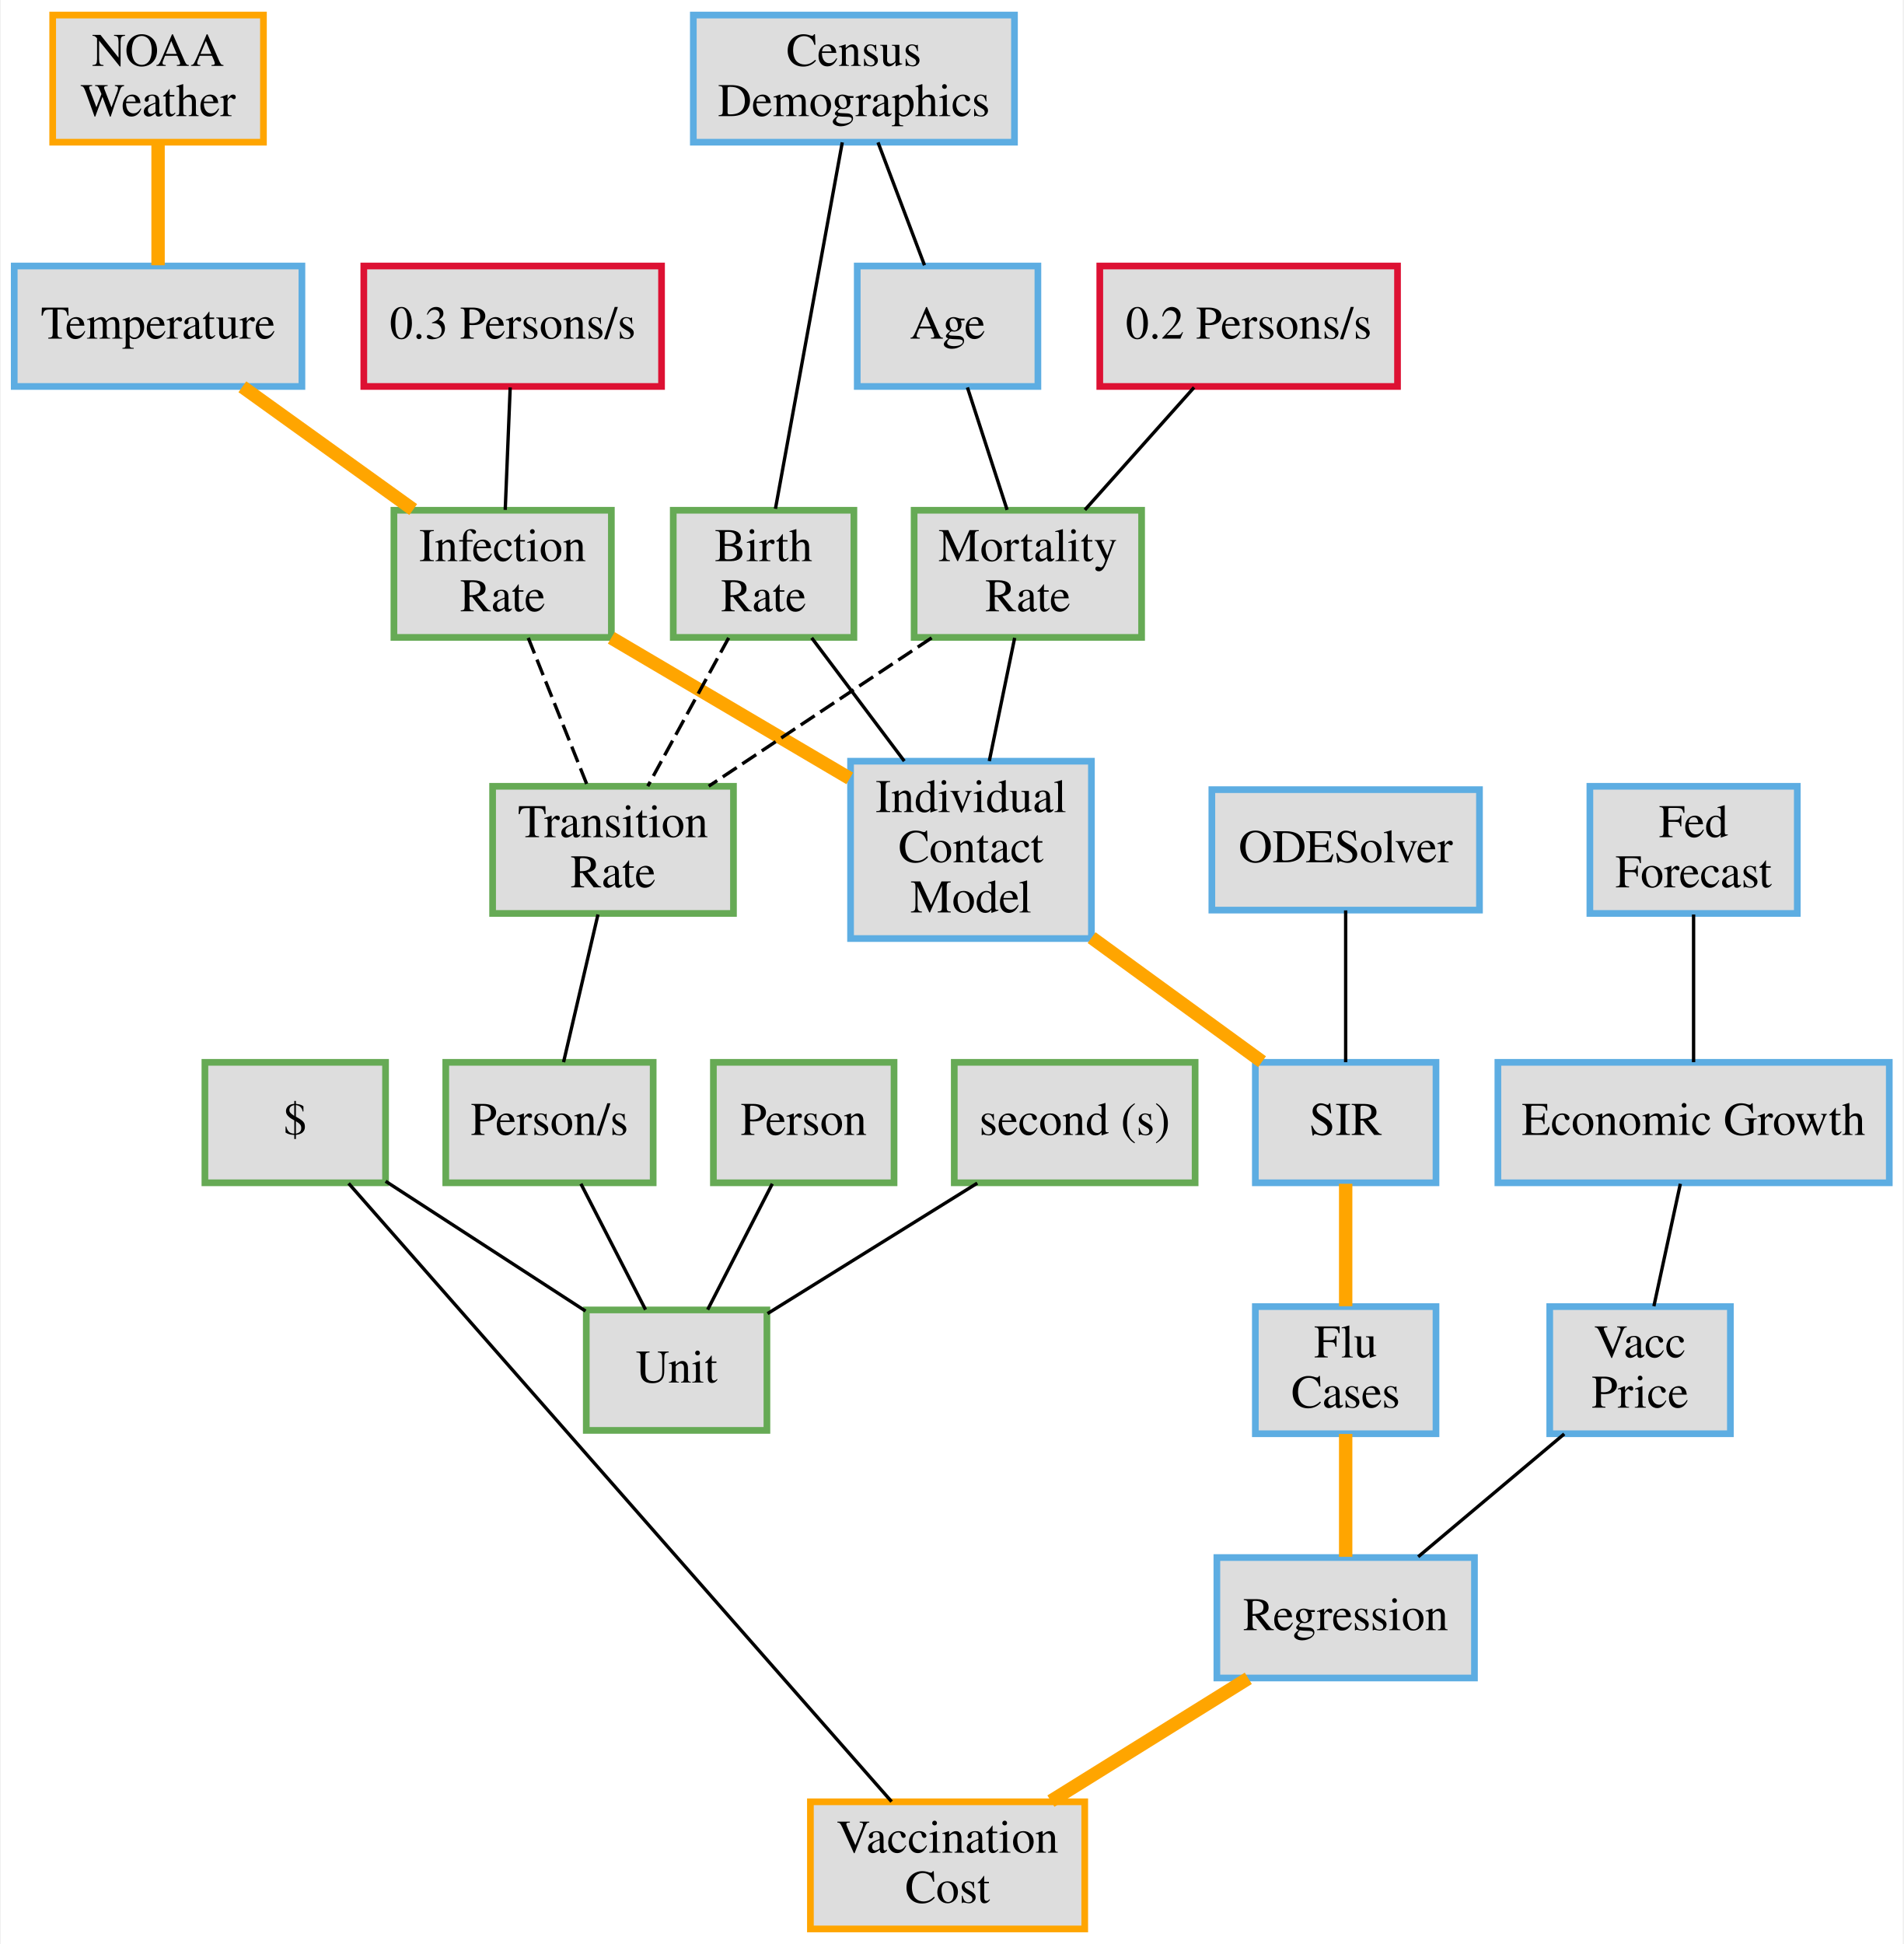
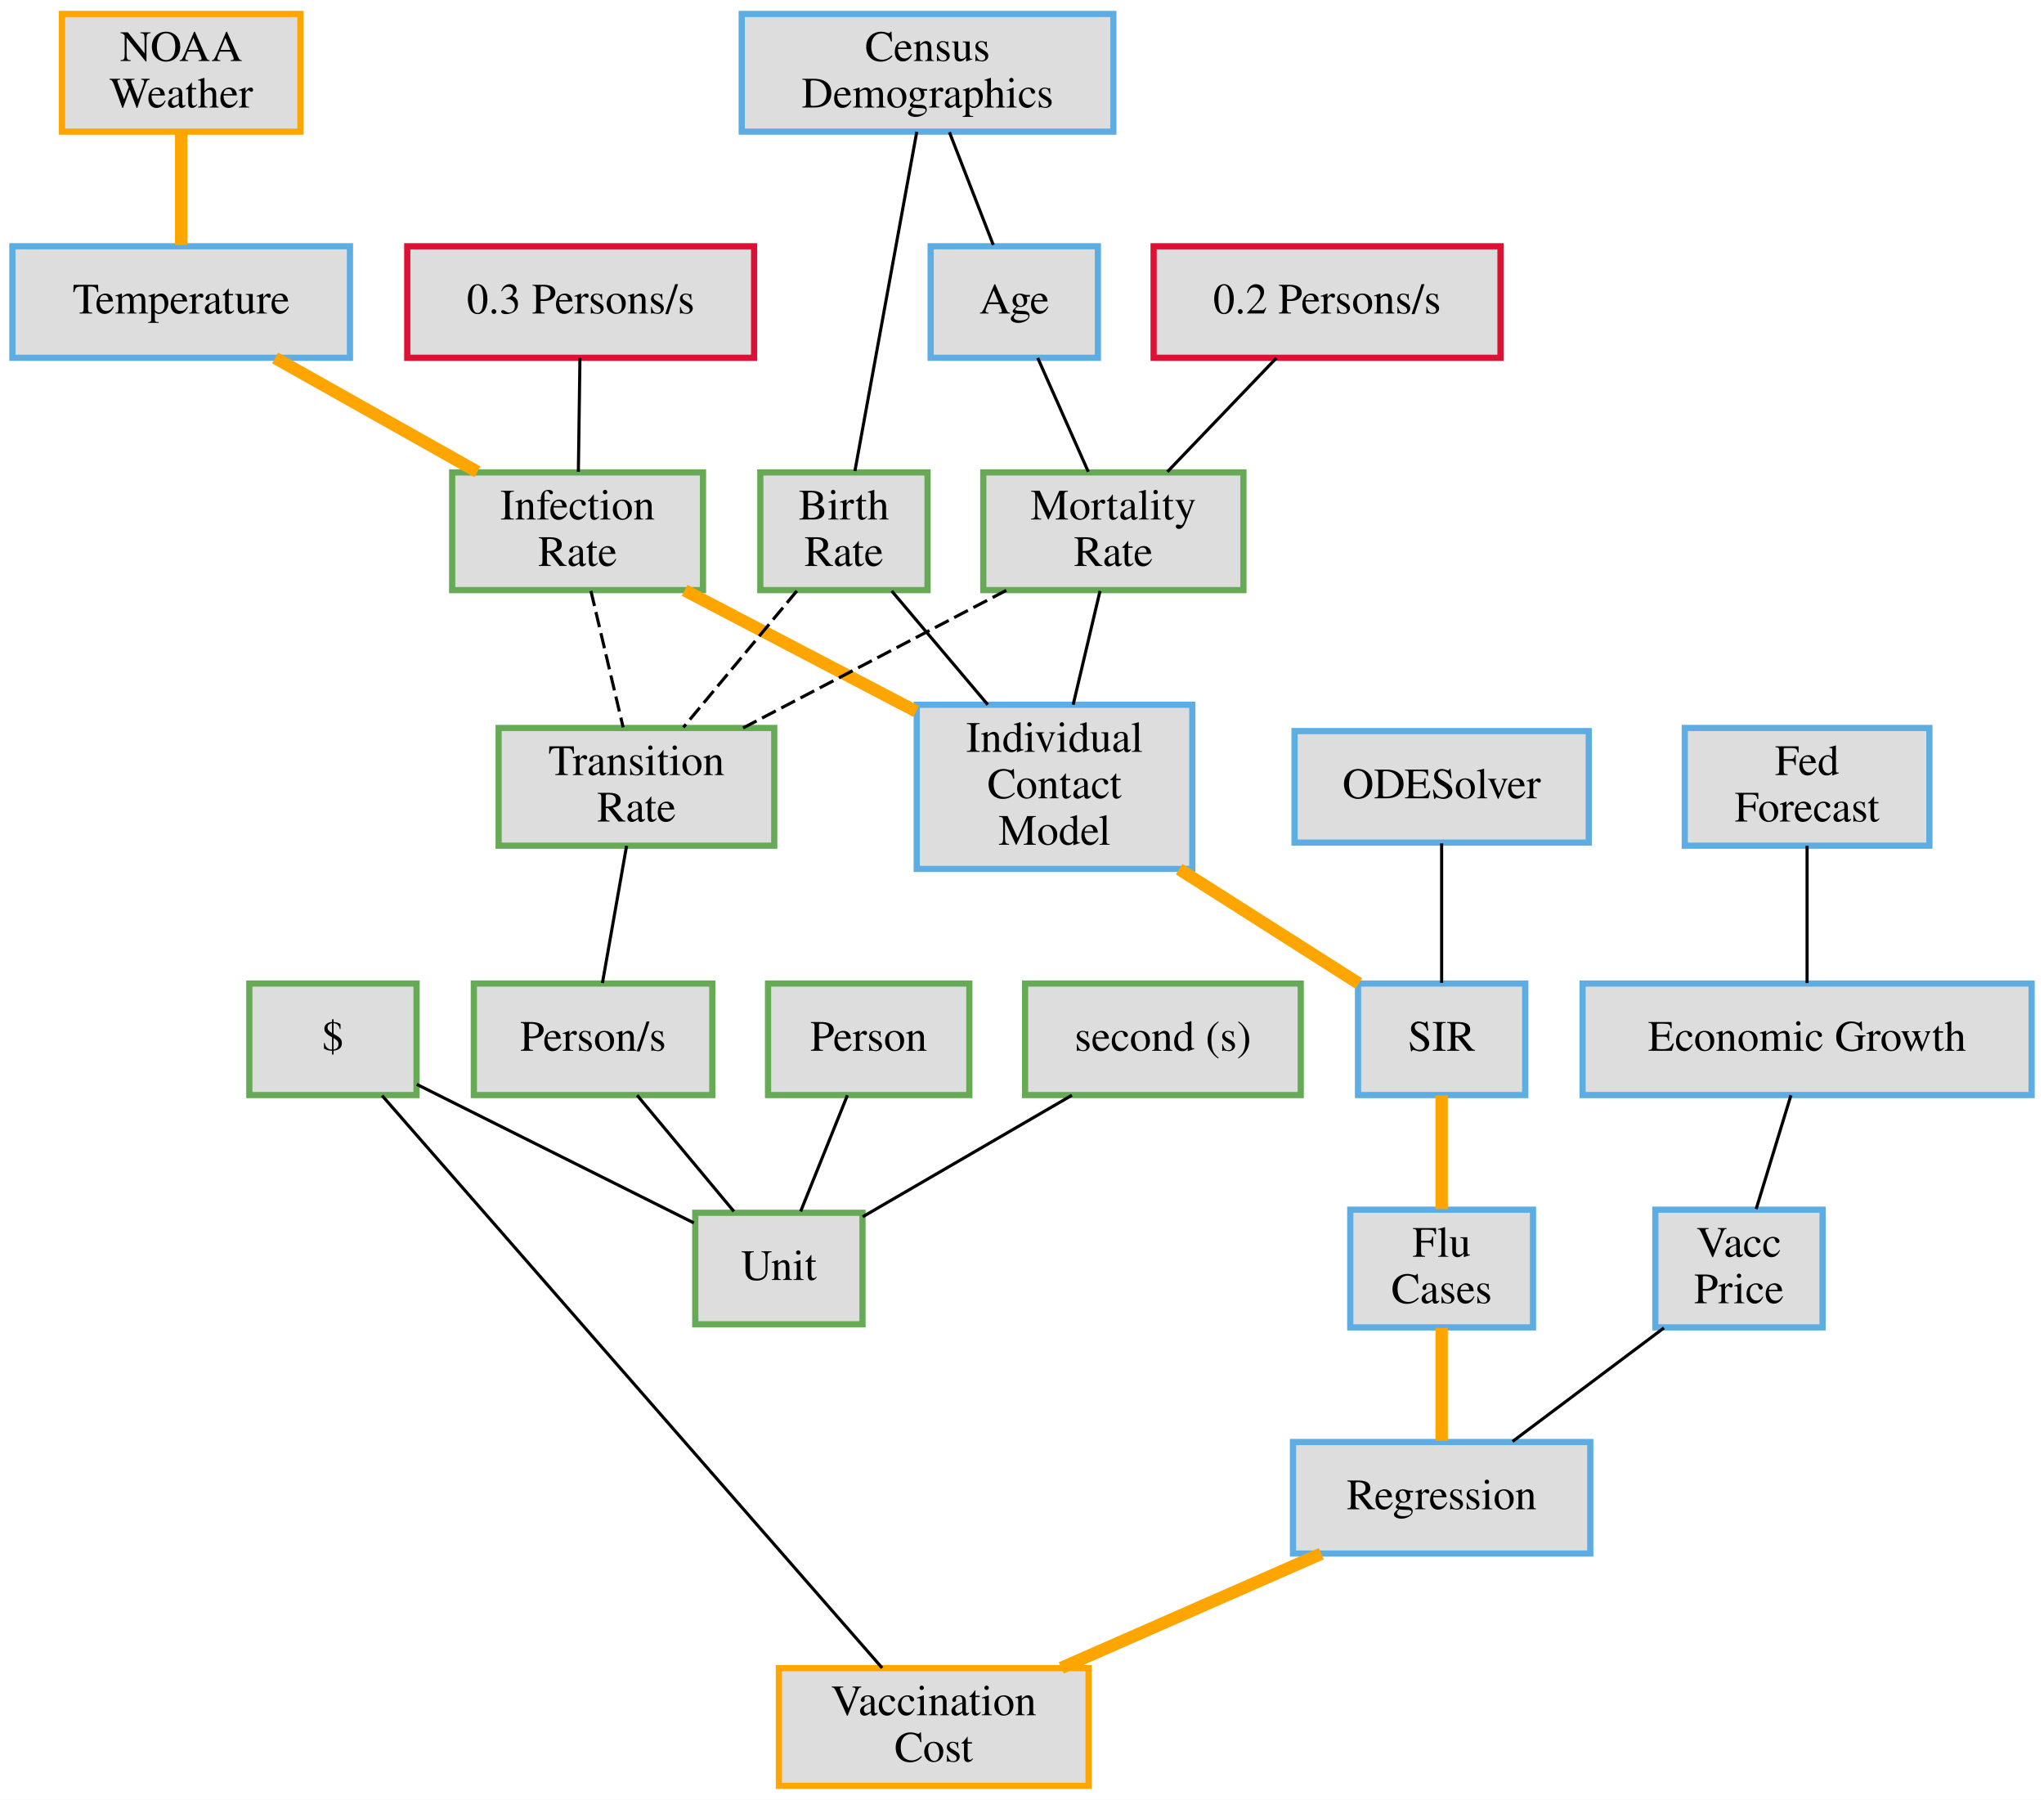
- <svg xmlns="http://www.w3.org/2000/svg" width="569pt" height="581pt" viewBox="0.00 0.00 568.50 581.00">
+ <svg xmlns="http://www.w3.org/2000/svg" width="660pt" height="581pt" viewBox="0.00 0.00 660.00 581.00">
  <g id="graph0" class="graph" transform="scale(1 1) rotate(0) translate(4 577)">
-     <polygon fill="#ffffff" stroke="transparent" points="-4,4 -4,-577 564.5,-577 564.5,4 -4,4" />
+     <polygon fill="white" stroke="none" points="-4,4 -4,-577 656,-577 656,4 -4,4" />
    <g id="node1" class="node">
-       <polygon fill="#dddddd" stroke="#5dade2" stroke-width="2" points="250,-296.5 250,-349.5 322,-349.5 322,-296.5 250,-296.5" />
-       <text text-anchor="middle" x="286" y="-334.3" font-family="Times,serif" font-size="14.00" fill="#000000">Individual</text>
-       <text text-anchor="middle" x="286" y="-319.3" font-family="Times,serif" font-size="14.00" fill="#000000">Contact</text>
-       <text text-anchor="middle" x="286" y="-304.3" font-family="Times,serif" font-size="14.00" fill="#000000">Model</text>
+       <polygon fill="#dddddd" stroke="#5dade2" stroke-width="2" points="292,-296.5 292,-349.5 381,-349.5 381,-296.5 292,-296.5" />
+       <text text-anchor="middle" x="336.5" y="-334.3" font-family="Times,serif" font-size="14.00">Individual</text>
+       <text text-anchor="middle" x="336.5" y="-319.3" font-family="Times,serif" font-size="14.00">Contact</text>
+       <text text-anchor="middle" x="336.5" y="-304.3" font-family="Times,serif" font-size="14.00">Model</text>
    </g>
    <g id="node2" class="node">
-       <polygon fill="#dddddd" stroke="#5dade2" stroke-width="2" points="371,-223.5 371,-259.5 425,-259.5 425,-223.5 371,-223.5" />
-       <text text-anchor="middle" x="398" y="-237.8" font-family="Times,serif" font-size="14.00" fill="#000000">SIR</text>
+       <polygon fill="#dddddd" stroke="#5dade2" stroke-width="2" points="434.5,-223.5 434.5,-259.5 488.5,-259.5 488.5,-223.5 434.5,-223.5" />
+       <text text-anchor="middle" x="461.5" y="-237.8" font-family="Times,serif" font-size="14.00">SIR</text>
    </g>
    <g id="edge1" class="edge">
-       <path fill="none" stroke="#ffa500" stroke-width="4" d="M322.054,-296.764C338.68,-284.666 358.005,-270.603 373,-259.692" />
+       <path fill="none" stroke="orange" stroke-width="4" d="M376.739,-296.408C395.723,-284.334 417.86,-270.255 434.749,-259.514" />
    </g>
    <g id="node22" class="node">
-       <polygon fill="#dddddd" stroke="#5dade2" stroke-width="2" points="371,-148.5 371,-186.5 425,-186.5 425,-148.5 371,-148.5" />
-       <text text-anchor="middle" x="398" y="-171.3" font-family="Times,serif" font-size="14.00" fill="#000000">Flu</text>
-       <text text-anchor="middle" x="398" y="-156.3" font-family="Times,serif" font-size="14.00" fill="#000000">Cases</text>
+       <polygon fill="#dddddd" stroke="#5dade2" stroke-width="2" points="432,-148.5 432,-186.5 491,-186.5 491,-148.5 432,-148.5" />
+       <text text-anchor="middle" x="461.5" y="-171.3" font-family="Times,serif" font-size="14.00">Flu</text>
+       <text text-anchor="middle" x="461.5" y="-156.3" font-family="Times,serif" font-size="14.00">Cases</text>
    </g>
    <g id="edge19" class="edge">
-       <path fill="none" stroke="#ffa500" stroke-width="4" d="M398,-223.208C398,-212.08 398,-197.888 398,-186.614" />
+       <path fill="none" stroke="orange" stroke-width="4" d="M461.5,-223.437C461.5,-212.375 461.5,-197.979 461.5,-186.699" />
    </g>
    <g id="node3" class="node">
-       <polygon fill="#dddddd" stroke="#66aa55" stroke-width="2" points="113.5,-386.5 113.5,-424.5 178.5,-424.5 178.5,-386.5 113.5,-386.5" />
-       <text text-anchor="middle" x="146" y="-409.3" font-family="Times,serif" font-size="14.00" fill="#000000">Infection</text>
-       <text text-anchor="middle" x="146" y="-394.3" font-family="Times,serif" font-size="14.00" fill="#000000">Rate</text>
+       <polygon fill="#dddddd" stroke="#66aa55" stroke-width="2" points="142,-386.5 142,-424.5 223,-424.5 223,-386.5 142,-386.5" />
+       <text text-anchor="middle" x="182.5" y="-409.3" font-family="Times,serif" font-size="14.00">Infection</text>
+       <text text-anchor="middle" x="182.5" y="-394.3" font-family="Times,serif" font-size="14.00">Rate</text>
    </g>
    <g id="edge2" class="edge">
-       <path fill="none" stroke="#ffa500" stroke-width="4" d="M178.471,-386.365C199.796,-373.799 227.718,-357.345 249.764,-344.353" />
+       <path fill="none" stroke="orange" stroke-width="4" d="M217.061,-386.434C239.142,-374.892 267.995,-359.809 291.811,-347.36" />
    </g>
    <g id="node7" class="node">
-       <polygon fill="#dddddd" stroke="#66aa55" stroke-width="2" points="143,-304 143,-342 215,-342 215,-304 143,-304" />
-       <text text-anchor="middle" x="179" y="-326.8" font-family="Times,serif" font-size="14.00" fill="#000000">Transition</text>
-       <text text-anchor="middle" x="179" y="-311.8" font-family="Times,serif" font-size="14.00" fill="#000000">Rate</text>
+       <polygon fill="#dddddd" stroke="#66aa55" stroke-width="2" points="157,-304 157,-342 246,-342 246,-304 157,-304" />
+       <text text-anchor="middle" x="201.5" y="-326.8" font-family="Times,serif" font-size="14.00">Transition</text>
+       <text text-anchor="middle" x="201.5" y="-311.8" font-family="Times,serif" font-size="14.00">Rate</text>
    </g>
    <g id="edge7" class="edge">
-       <path fill="none" stroke="#000000" stroke-dasharray="5,2" d="M153.654,-386.365C158.985,-373.037 166.066,-355.336 171.388,-342.031" />
+       <path fill="none" stroke="black" stroke-dasharray="5,2" d="M186.811,-386.233C189.921,-373.059 194.1,-355.352 197.206,-342.194" />
    </g>
    <g id="node4" class="node">
-       <polygon fill="#dddddd" stroke="#dd1133" stroke-width="2" points="104.5,-461.5 104.5,-497.5 193.5,-497.5 193.5,-461.5 104.5,-461.5" />
-       <text text-anchor="middle" x="149" y="-475.8" font-family="Times,serif" font-size="14.00" fill="#000000">0.3 Persons/s</text>
+       <polygon fill="#dddddd" stroke="#dd1133" stroke-width="2" points="127.5,-461.5 127.5,-497.5 239.5,-497.5 239.5,-461.5 127.5,-461.5" />
+       <text text-anchor="middle" x="183.5" y="-475.8" font-family="Times,serif" font-size="14.00">0.3 Persons/s</text>
    </g>
    <g id="edge3" class="edge">
-       <path fill="none" stroke="#000000" d="M148.258,-461.208C147.807,-450.08 147.232,-435.888 146.775,-424.614" />
+       <path fill="none" stroke="black" d="M183.263,-461.437C183.109,-450.375 182.909,-435.979 182.753,-424.699" />
    </g>
    <g id="node5" class="node">
-       <polygon fill="#dddddd" stroke="#dd1133" stroke-width="2" points="324.5,-461.5 324.5,-497.5 413.5,-497.5 413.5,-461.5 324.5,-461.5" />
-       <text text-anchor="middle" x="369" y="-475.8" font-family="Times,serif" font-size="14.00" fill="#000000">0.2 Persons/s</text>
+       <polygon fill="#dddddd" stroke="#dd1133" stroke-width="2" points="368.5,-461.5 368.5,-497.5 480.5,-497.5 480.5,-461.5 368.5,-461.5" />
+       <text text-anchor="middle" x="424.5" y="-475.8" font-family="Times,serif" font-size="14.00">0.2 Persons/s</text>
    </g>
    <g id="node6" class="node">
-       <polygon fill="#dddddd" stroke="#66aa55" stroke-width="2" points="269,-386.5 269,-424.5 337,-424.5 337,-386.5 269,-386.5" />
-       <text text-anchor="middle" x="303" y="-409.3" font-family="Times,serif" font-size="14.00" fill="#000000">Mortality</text>
-       <text text-anchor="middle" x="303" y="-394.3" font-family="Times,serif" font-size="14.00" fill="#000000">Rate</text>
+       <polygon fill="#dddddd" stroke="#66aa55" stroke-width="2" points="313.5,-386.5 313.5,-424.5 397.5,-424.5 397.5,-386.5 313.5,-386.5" />
+       <text text-anchor="middle" x="355.5" y="-409.3" font-family="Times,serif" font-size="14.00">Mortality</text>
+       <text text-anchor="middle" x="355.5" y="-394.3" font-family="Times,serif" font-size="14.00">Rate</text>
    </g>
    <g id="edge4" class="edge">
-       <path fill="none" stroke="#000000" d="M352.685,-461.208C342.76,-450.08 330.103,-435.888 320.048,-424.614" />
+       <path fill="none" stroke="black" d="M408.148,-461.437C397.547,-450.375 383.751,-435.979 372.941,-424.699" />
    </g>
    <g id="edge5" class="edge">
-       <path fill="none" stroke="#000000" d="M299.057,-386.365C296.801,-375.417 293.937,-361.519 291.467,-349.529" />
+       <path fill="none" stroke="black" d="M351.189,-386.233C348.627,-375.378 345.338,-361.446 342.523,-349.517" />
    </g>
    <g id="edge6" class="edge">
-       <path fill="none" stroke="#000000" stroke-dasharray="5,2" d="M274.24,-386.365C254.208,-373.037 227.602,-355.336 207.604,-342.031" />
+       <path fill="none" stroke="black" stroke-dasharray="5,2" d="M320.939,-386.434C295.577,-373.177 261.281,-355.249 235.945,-342.005" />
    </g>
    <g id="node9" class="node">
-       <polygon fill="#dddddd" stroke="#66aa55" stroke-width="2" points="129,-223.5 129,-259.5 191,-259.5 191,-223.5 129,-223.5" />
-       <text text-anchor="middle" x="160" y="-237.8" font-family="Times,serif" font-size="14.00" fill="#000000">Person/s</text>
+       <polygon fill="#dddddd" stroke="#66aa55" stroke-width="2" points="149,-223.5 149,-259.5 226,-259.5 226,-223.5 149,-223.5" />
+       <text text-anchor="middle" x="187.5" y="-237.8" font-family="Times,serif" font-size="14.00">Person/s</text>
    </g>
    <g id="edge10" class="edge">
-       <path fill="none" stroke="#000000" d="M174.497,-303.686C171.381,-290.317 167.261,-272.646 164.21,-259.559" />
+       <path fill="none" stroke="black" d="M198.323,-303.96C195.984,-290.675 192.822,-272.722 190.52,-259.651" />
    </g>
    <g id="node8" class="node">
-       <polygon fill="#dddddd" stroke="#66aa55" stroke-width="2" points="197,-386.5 197,-424.5 251,-424.5 251,-386.5 197,-386.5" />
-       <text text-anchor="middle" x="224" y="-409.3" font-family="Times,serif" font-size="14.00" fill="#000000">Birth</text>
-       <text text-anchor="middle" x="224" y="-394.3" font-family="Times,serif" font-size="14.00" fill="#000000">Rate</text>
+       <polygon fill="#dddddd" stroke="#66aa55" stroke-width="2" points="241.5,-386.5 241.5,-424.5 295.5,-424.5 295.5,-386.5 241.5,-386.5" />
+       <text text-anchor="middle" x="268.5" y="-409.3" font-family="Times,serif" font-size="14.00">Birth</text>
+       <text text-anchor="middle" x="268.5" y="-394.3" font-family="Times,serif" font-size="14.00">Rate</text>
    </g>
    <g id="edge9" class="edge">
-       <path fill="none" stroke="#000000" d="M238.38,-386.365C246.607,-375.417 257.053,-361.519 266.063,-349.529" />
+       <path fill="none" stroke="black" d="M283.93,-386.233C293.1,-375.378 304.868,-361.446 314.945,-349.517" />
    </g>
    <g id="edge8" class="edge">
-       <path fill="none" stroke="#000000" stroke-dasharray="5,2" d="M213.563,-386.365C206.293,-373.037 196.638,-355.336 189.38,-342.031" />
+       <path fill="none" stroke="black" stroke-dasharray="5,2" d="M253.297,-386.233C242.332,-373.059 227.594,-355.352 216.643,-342.194" />
    </g>
    <g id="node11" class="node">
-       <polygon fill="#dddddd" stroke="#66aa55" stroke-width="2" points="171,-149.5 171,-185.5 225,-185.5 225,-149.5 171,-149.5" />
-       <text text-anchor="middle" x="198" y="-163.8" font-family="Times,serif" font-size="14.00" fill="#000000">Unit</text>
+       <polygon fill="#dddddd" stroke="#66aa55" stroke-width="2" points="220.5,-149.5 220.5,-185.5 274.5,-185.5 274.5,-149.5 220.5,-149.5" />
+       <text text-anchor="middle" x="247.5" y="-163.8" font-family="Times,serif" font-size="14.00">Unit</text>
    </g>
    <g id="edge12" class="edge">
-       <path fill="none" stroke="#000000" d="M169.393,-223.208C175.283,-211.738 182.845,-197.012 188.715,-185.582" />
+       <path fill="none" stroke="black" d="M201.719,-223.437C211.145,-212.126 223.476,-197.328 232.966,-185.941" />
    </g>
    <g id="node10" class="node">
-       <polygon fill="#dddddd" stroke="#66aa55" stroke-width="2" points="209,-223.5 209,-259.5 263,-259.5 263,-223.5 209,-223.5" />
-       <text text-anchor="middle" x="236" y="-237.8" font-family="Times,serif" font-size="14.00" fill="#000000">Person</text>
+       <polygon fill="#dddddd" stroke="#66aa55" stroke-width="2" points="244,-223.5 244,-259.5 309,-259.5 309,-223.5 244,-223.5" />
+       <text text-anchor="middle" x="276.5" y="-237.8" font-family="Times,serif" font-size="14.00">Person</text>
    </g>
    <g id="edge11" class="edge">
-       <path fill="none" stroke="#000000" d="M226.607,-223.208C220.717,-211.738 213.155,-197.012 207.285,-185.582" />
+       <path fill="none" stroke="black" d="M269.627,-223.437C265.072,-212.126 259.111,-197.328 254.525,-185.941" />
    </g>
    <g id="node12" class="node">
-       <polygon fill="#dddddd" stroke="#66aa55" stroke-width="2" points="281,-223.5 281,-259.5 353,-259.5 353,-223.5 281,-223.5" />
-       <text text-anchor="middle" x="317" y="-237.8" font-family="Times,serif" font-size="14.00" fill="#000000">second (s)</text>
+       <polygon fill="#dddddd" stroke="#66aa55" stroke-width="2" points="327,-223.5 327,-259.5 416,-259.5 416,-223.5 327,-223.5" />
+       <text text-anchor="middle" x="371.5" y="-237.8" font-family="Times,serif" font-size="14.00">second (s)</text>
    </g>
    <g id="edge13" class="edge">
-       <path fill="none" stroke="#000000" d="M287.889,-223.398C268.761,-211.502 243.904,-196.045 225.179,-184.401" />
+       <path fill="none" stroke="black" d="M342.114,-223.437C321.631,-211.544 294.509,-195.796 274.557,-184.21" />
    </g>
    <g id="node13" class="node">
-       <polygon fill="#dddddd" stroke="#66aa55" stroke-width="2" points="57,-223.5 57,-259.5 111,-259.5 111,-223.5 57,-223.5" />
-       <text text-anchor="middle" x="84" y="-237.8" font-family="Times,serif" font-size="14.00" fill="#000000">$</text>
+       <polygon fill="#dddddd" stroke="#66aa55" stroke-width="2" points="76.5,-223.5 76.5,-259.5 130.5,-259.5 130.5,-223.5 76.5,-223.5" />
+       <text text-anchor="middle" x="103.5" y="-237.8" font-family="Times,serif" font-size="14.00">$</text>
    </g>
    <g id="edge14" class="edge">
-       <path fill="none" stroke="#000000" d="M111.016,-223.963C129.057,-212.252 152.7,-196.905 170.782,-185.167" />
+       <path fill="none" stroke="black" d="M130.585,-226.957C156.167,-214.166 194.345,-195.078 220.047,-182.227" />
    </g>
    <g id="node15" class="node">
-       <polygon fill="#dddddd" stroke="#ffa500" stroke-width="2" points="238,-.5 238,-38.5 320,-38.5 320,-.5 238,-.5" />
-       <text text-anchor="middle" x="279" y="-23.3" font-family="Times,serif" font-size="14.00" fill="#000000">Vaccination</text>
-       <text text-anchor="middle" x="279" y="-8.3" font-family="Times,serif" font-size="14.00" fill="#000000">Cost</text>
+       <polygon fill="#dddddd" stroke="orange" stroke-width="2" points="247.5,-0.5 247.5,-38.5 347.5,-38.5 347.5,-0.5 247.5,-0.5" />
+       <text text-anchor="middle" x="297.5" y="-23.3" font-family="Times,serif" font-size="14.00">Vaccination</text>
+       <text text-anchor="middle" x="297.5" y="-8.3" font-family="Times,serif" font-size="14.00">Cost</text>
    </g>
    <g id="edge27" class="edge">
-       <path fill="none" stroke="#000000" d="M99.958,-223.333C136.342,-181.911 225.155,-80.801 262.269,-38.548" />
+       <path fill="none" stroke="black" d="M119.376,-223.333C155.573,-181.911 243.931,-80.801 280.855,-38.548" />
    </g>
    <g id="node14" class="node">
-       <polygon fill="#dddddd" stroke="#ffa500" stroke-width="2" points="11.5,-534.5 11.5,-572.5 74.5,-572.5 74.5,-534.5 11.5,-534.5" />
-       <text text-anchor="middle" x="43" y="-557.3" font-family="Times,serif" font-size="14.00" fill="#000000">NOAA</text>
-       <text text-anchor="middle" x="43" y="-542.3" font-family="Times,serif" font-size="14.00" fill="#000000">Weather</text>
+       <polygon fill="#dddddd" stroke="orange" stroke-width="2" points="16,-534.5 16,-572.5 93,-572.5 93,-534.5 16,-534.5" />
+       <text text-anchor="middle" x="54.5" y="-557.3" font-family="Times,serif" font-size="14.00">NOAA</text>
+       <text text-anchor="middle" x="54.5" y="-542.3" font-family="Times,serif" font-size="14.00">Weather</text>
    </g>
    <g id="node19" class="node">
-       <polygon fill="#dddddd" stroke="#5dade2" stroke-width="2" points="0,-461.5 0,-497.5 86,-497.5 86,-461.5 0,-461.5" />
-       <text text-anchor="middle" x="43" y="-475.8" font-family="Times,serif" font-size="14.00" fill="#000000">Temperature</text>
+       <polygon fill="#dddddd" stroke="#5dade2" stroke-width="2" points="0,-461.5 0,-497.5 109,-497.5 109,-461.5 0,-461.5" />
+       <text text-anchor="middle" x="54.5" y="-475.8" font-family="Times,serif" font-size="14.00">Temperature</text>
    </g>
    <g id="edge22" class="edge">
-       <path fill="none" stroke="#ffa500" stroke-width="4" d="M43,-534.443C43,-523.138 43,-508.883 43,-497.727" />
+       <path fill="none" stroke="orange" stroke-width="4" d="M54.5,-534.331C54.5,-523.167 54.5,-508.941 54.5,-497.918" />
    </g>
    <g id="node16" class="node">
-       <polygon fill="#dddddd" stroke="#5dade2" stroke-width="2" points="471,-304 471,-342 533,-342 533,-304 471,-304" />
-       <text text-anchor="middle" x="502" y="-326.8" font-family="Times,serif" font-size="14.00" fill="#000000">Fed</text>
-       <text text-anchor="middle" x="502" y="-311.8" font-family="Times,serif" font-size="14.00" fill="#000000">Forecast</text>
+       <polygon fill="#dddddd" stroke="#5dade2" stroke-width="2" points="540,-304 540,-342 619,-342 619,-304 540,-304" />
+       <text text-anchor="middle" x="579.5" y="-326.8" font-family="Times,serif" font-size="14.00">Fed</text>
+       <text text-anchor="middle" x="579.5" y="-311.8" font-family="Times,serif" font-size="14.00">Forecast</text>
    </g>
    <g id="node21" class="node">
-       <polygon fill="#dddddd" stroke="#5dade2" stroke-width="2" points="443.5,-223.5 443.5,-259.5 560.5,-259.5 560.5,-223.5 443.5,-223.5" />
-       <text text-anchor="middle" x="502" y="-237.8" font-family="Times,serif" font-size="14.00" fill="#000000">Economic Growth</text>
+       <polygon fill="#dddddd" stroke="#5dade2" stroke-width="2" points="507,-223.5 507,-259.5 652,-259.5 652,-223.5 507,-223.5" />
+       <text text-anchor="middle" x="579.5" y="-237.8" font-family="Times,serif" font-size="14.00">Economic Growth</text>
    </g>
    <g id="edge24" class="edge">
-       <path fill="none" stroke="#000000" d="M502,-303.686C502,-290.317 502,-272.646 502,-259.559" />
+       <path fill="none" stroke="black" d="M579.5,-303.96C579.5,-290.675 579.5,-272.722 579.5,-259.651" />
    </g>
    <g id="node17" class="node">
-       <polygon fill="#dddddd" stroke="#5dade2" stroke-width="2" points="203,-534.5 203,-572.5 299,-572.5 299,-534.5 203,-534.5" />
-       <text text-anchor="middle" x="251" y="-557.3" font-family="Times,serif" font-size="14.00" fill="#000000">Census</text>
-       <text text-anchor="middle" x="251" y="-542.3" font-family="Times,serif" font-size="14.00" fill="#000000">Demographics</text>
+       <polygon fill="#dddddd" stroke="#5dade2" stroke-width="2" points="235.5,-534.5 235.5,-572.5 355.5,-572.5 355.5,-534.5 235.5,-534.5" />
+       <text text-anchor="middle" x="295.5" y="-557.3" font-family="Times,serif" font-size="14.00">Census</text>
+       <text text-anchor="middle" x="295.5" y="-542.3" font-family="Times,serif" font-size="14.00">Demographics</text>
    </g>
    <g id="edge17" class="edge">
-       <path fill="none" stroke="#000000" d="M247.525,-534.455C242.37,-506.193 232.744,-453.431 227.547,-424.942" />
+       <path fill="none" stroke="black" d="M292.025,-534.455C286.87,-506.193 277.244,-453.431 272.047,-424.942" />
    </g>
    <g id="node20" class="node">
-       <polygon fill="#dddddd" stroke="#5dade2" stroke-width="2" points="252,-461.5 252,-497.5 306,-497.5 306,-461.5 252,-461.5" />
-       <text text-anchor="middle" x="279" y="-475.8" font-family="Times,serif" font-size="14.00" fill="#000000">Age</text>
+       <polygon fill="#dddddd" stroke="#5dade2" stroke-width="2" points="296.5,-461.5 296.5,-497.5 350.5,-497.5 350.5,-461.5 296.5,-461.5" />
+       <text text-anchor="middle" x="323.5" y="-475.8" font-family="Times,serif" font-size="14.00">Age</text>
    </g>
    <g id="edge23" class="edge">
-       <path fill="none" stroke="#000000" d="M258.211,-534.443C262.488,-523.138 267.882,-508.883 272.103,-497.727" />
+       <path fill="none" stroke="black" d="M302.566,-534.331C306.907,-523.167 312.44,-508.941 316.726,-497.918" />
    </g>
    <g id="node18" class="node">
-       <polygon fill="#dddddd" stroke="#5dade2" stroke-width="2" points="358,-305 358,-341 438,-341 438,-305 358,-305" />
-       <text text-anchor="middle" x="398" y="-319.3" font-family="Times,serif" font-size="14.00" fill="#000000">ODESolver</text>
+       <polygon fill="#dddddd" stroke="#5dade2" stroke-width="2" points="414,-305 414,-341 509,-341 509,-305 414,-305" />
+       <text text-anchor="middle" x="461.5" y="-319.3" font-family="Times,serif" font-size="14.00">ODESolver</text>
    </g>
    <g id="edge25" class="edge">
-       <path fill="none" stroke="#000000" d="M398,-304.913C398,-291.407 398,-273.031 398,-259.537" />
+       <path fill="none" stroke="black" d="M461.5,-304.75C461.5,-291.415 461.5,-273.043 461.5,-259.717" />
    </g>
    <g id="edge15" class="edge">
-       <path fill="none" stroke="#ffa500" stroke-width="4" d="M68.197,-461.398C83.681,-450.273 103.503,-436.032 119.263,-424.709" />
+       <path fill="none" stroke="orange" stroke-width="4" d="M84.834,-461.437C104.499,-450.375 130.092,-435.979 150.146,-424.699" />
    </g>
    <g id="edge16" class="edge">
-       <path fill="none" stroke="#000000" d="M284.933,-461.208C288.542,-450.08 293.144,-435.888 296.801,-424.614" />
+       <path fill="none" stroke="black" d="M331.084,-461.437C336,-450.375 342.398,-435.979 347.411,-424.699" />
    </g>
    <g id="node23" class="node">
-       <polygon fill="#dddddd" stroke="#5dade2" stroke-width="2" points="459,-148.5 459,-186.5 513,-186.5 513,-148.5 459,-148.5" />
-       <text text-anchor="middle" x="486" y="-171.3" font-family="Times,serif" font-size="14.00" fill="#000000">Vacc</text>
-       <text text-anchor="middle" x="486" y="-156.3" font-family="Times,serif" font-size="14.00" fill="#000000">Price</text>
+       <polygon fill="#dddddd" stroke="#5dade2" stroke-width="2" points="530.5,-148.5 530.5,-186.5 584.5,-186.5 584.5,-148.5 530.5,-148.5" />
+       <text text-anchor="middle" x="557.5" y="-171.3" font-family="Times,serif" font-size="14.00">Vacc</text>
+       <text text-anchor="middle" x="557.5" y="-156.3" font-family="Times,serif" font-size="14.00">Price</text>
    </g>
    <g id="edge18" class="edge">
-       <path fill="none" stroke="#000000" d="M498.045,-223.208C495.639,-212.08 492.57,-197.888 490.133,-186.614" />
+       <path fill="none" stroke="black" d="M574.286,-223.437C570.906,-212.375 566.508,-197.979 563.061,-186.699" />
    </g>
    <g id="node24" class="node">
-       <polygon fill="#dddddd" stroke="#5dade2" stroke-width="2" points="359.5,-75.5 359.5,-111.5 436.5,-111.5 436.5,-75.5 359.5,-75.5" />
-       <text text-anchor="middle" x="398" y="-89.8" font-family="Times,serif" font-size="14.00" fill="#000000">Regression</text>
+       <polygon fill="#dddddd" stroke="#5dade2" stroke-width="2" points="413.5,-75.5 413.5,-111.5 509.5,-111.5 509.5,-75.5 413.5,-75.5" />
+       <text text-anchor="middle" x="461.5" y="-89.8" font-family="Times,serif" font-size="14.00">Regression</text>
    </g>
    <g id="edge21" class="edge">
-       <path fill="none" stroke="#ffa500" stroke-width="4" d="M398,-148.443C398,-137.138 398,-122.883 398,-111.727" />
+       <path fill="none" stroke="orange" stroke-width="4" d="M461.5,-148.331C461.5,-137.167 461.5,-122.941 461.5,-111.918" />
    </g>
    <g id="edge20" class="edge">
-       <path fill="none" stroke="#000000" d="M463.338,-148.443C449.894,-137.138 432.942,-122.883 419.675,-111.727" />
+       <path fill="none" stroke="black" d="M533.275,-148.331C518.278,-137.083 499.138,-122.729 484.395,-111.671" />
    </g>
    <g id="edge26" class="edge">
-       <path fill="none" stroke="#ffa500" stroke-width="4" d="M368.889,-75.398C350.999,-64.273 328.099,-50.032 309.89,-38.709" />
+       <path fill="none" stroke="orange" stroke-width="4" d="M422.634,-75.437C397.344,-64.334 364.401,-49.871 338.664,-38.572" />
    </g>
  </g>
</svg>
